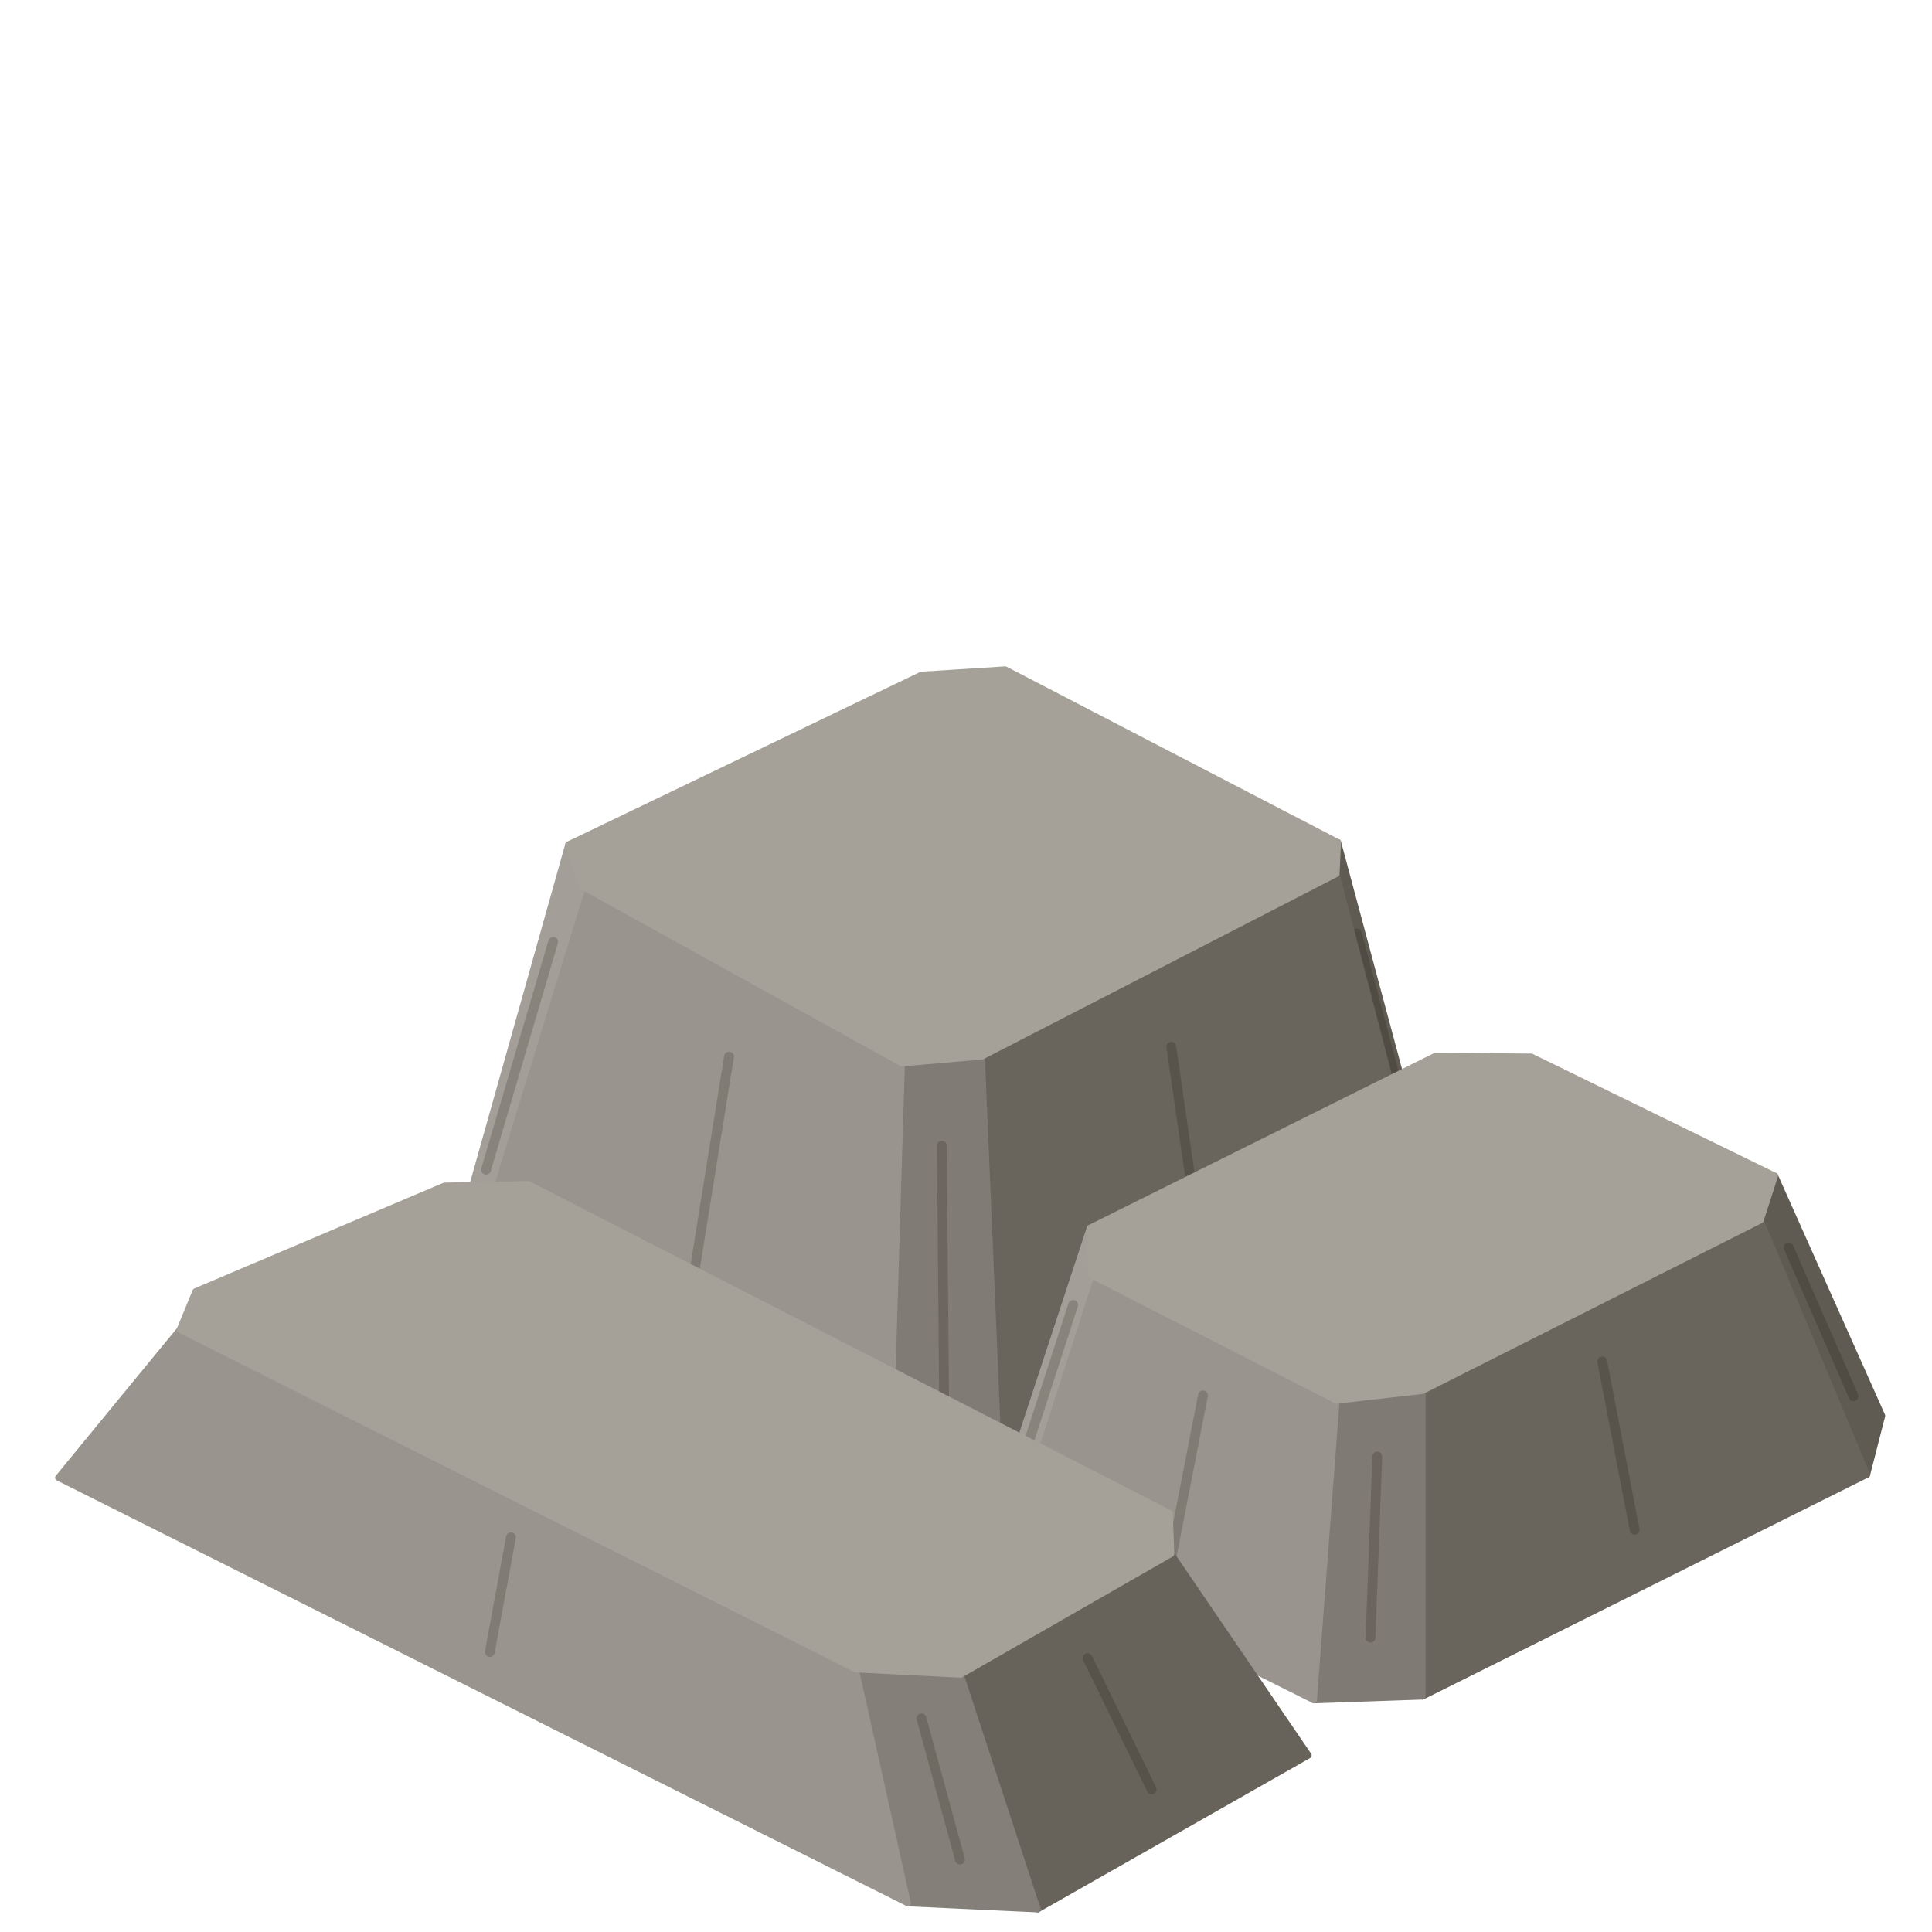
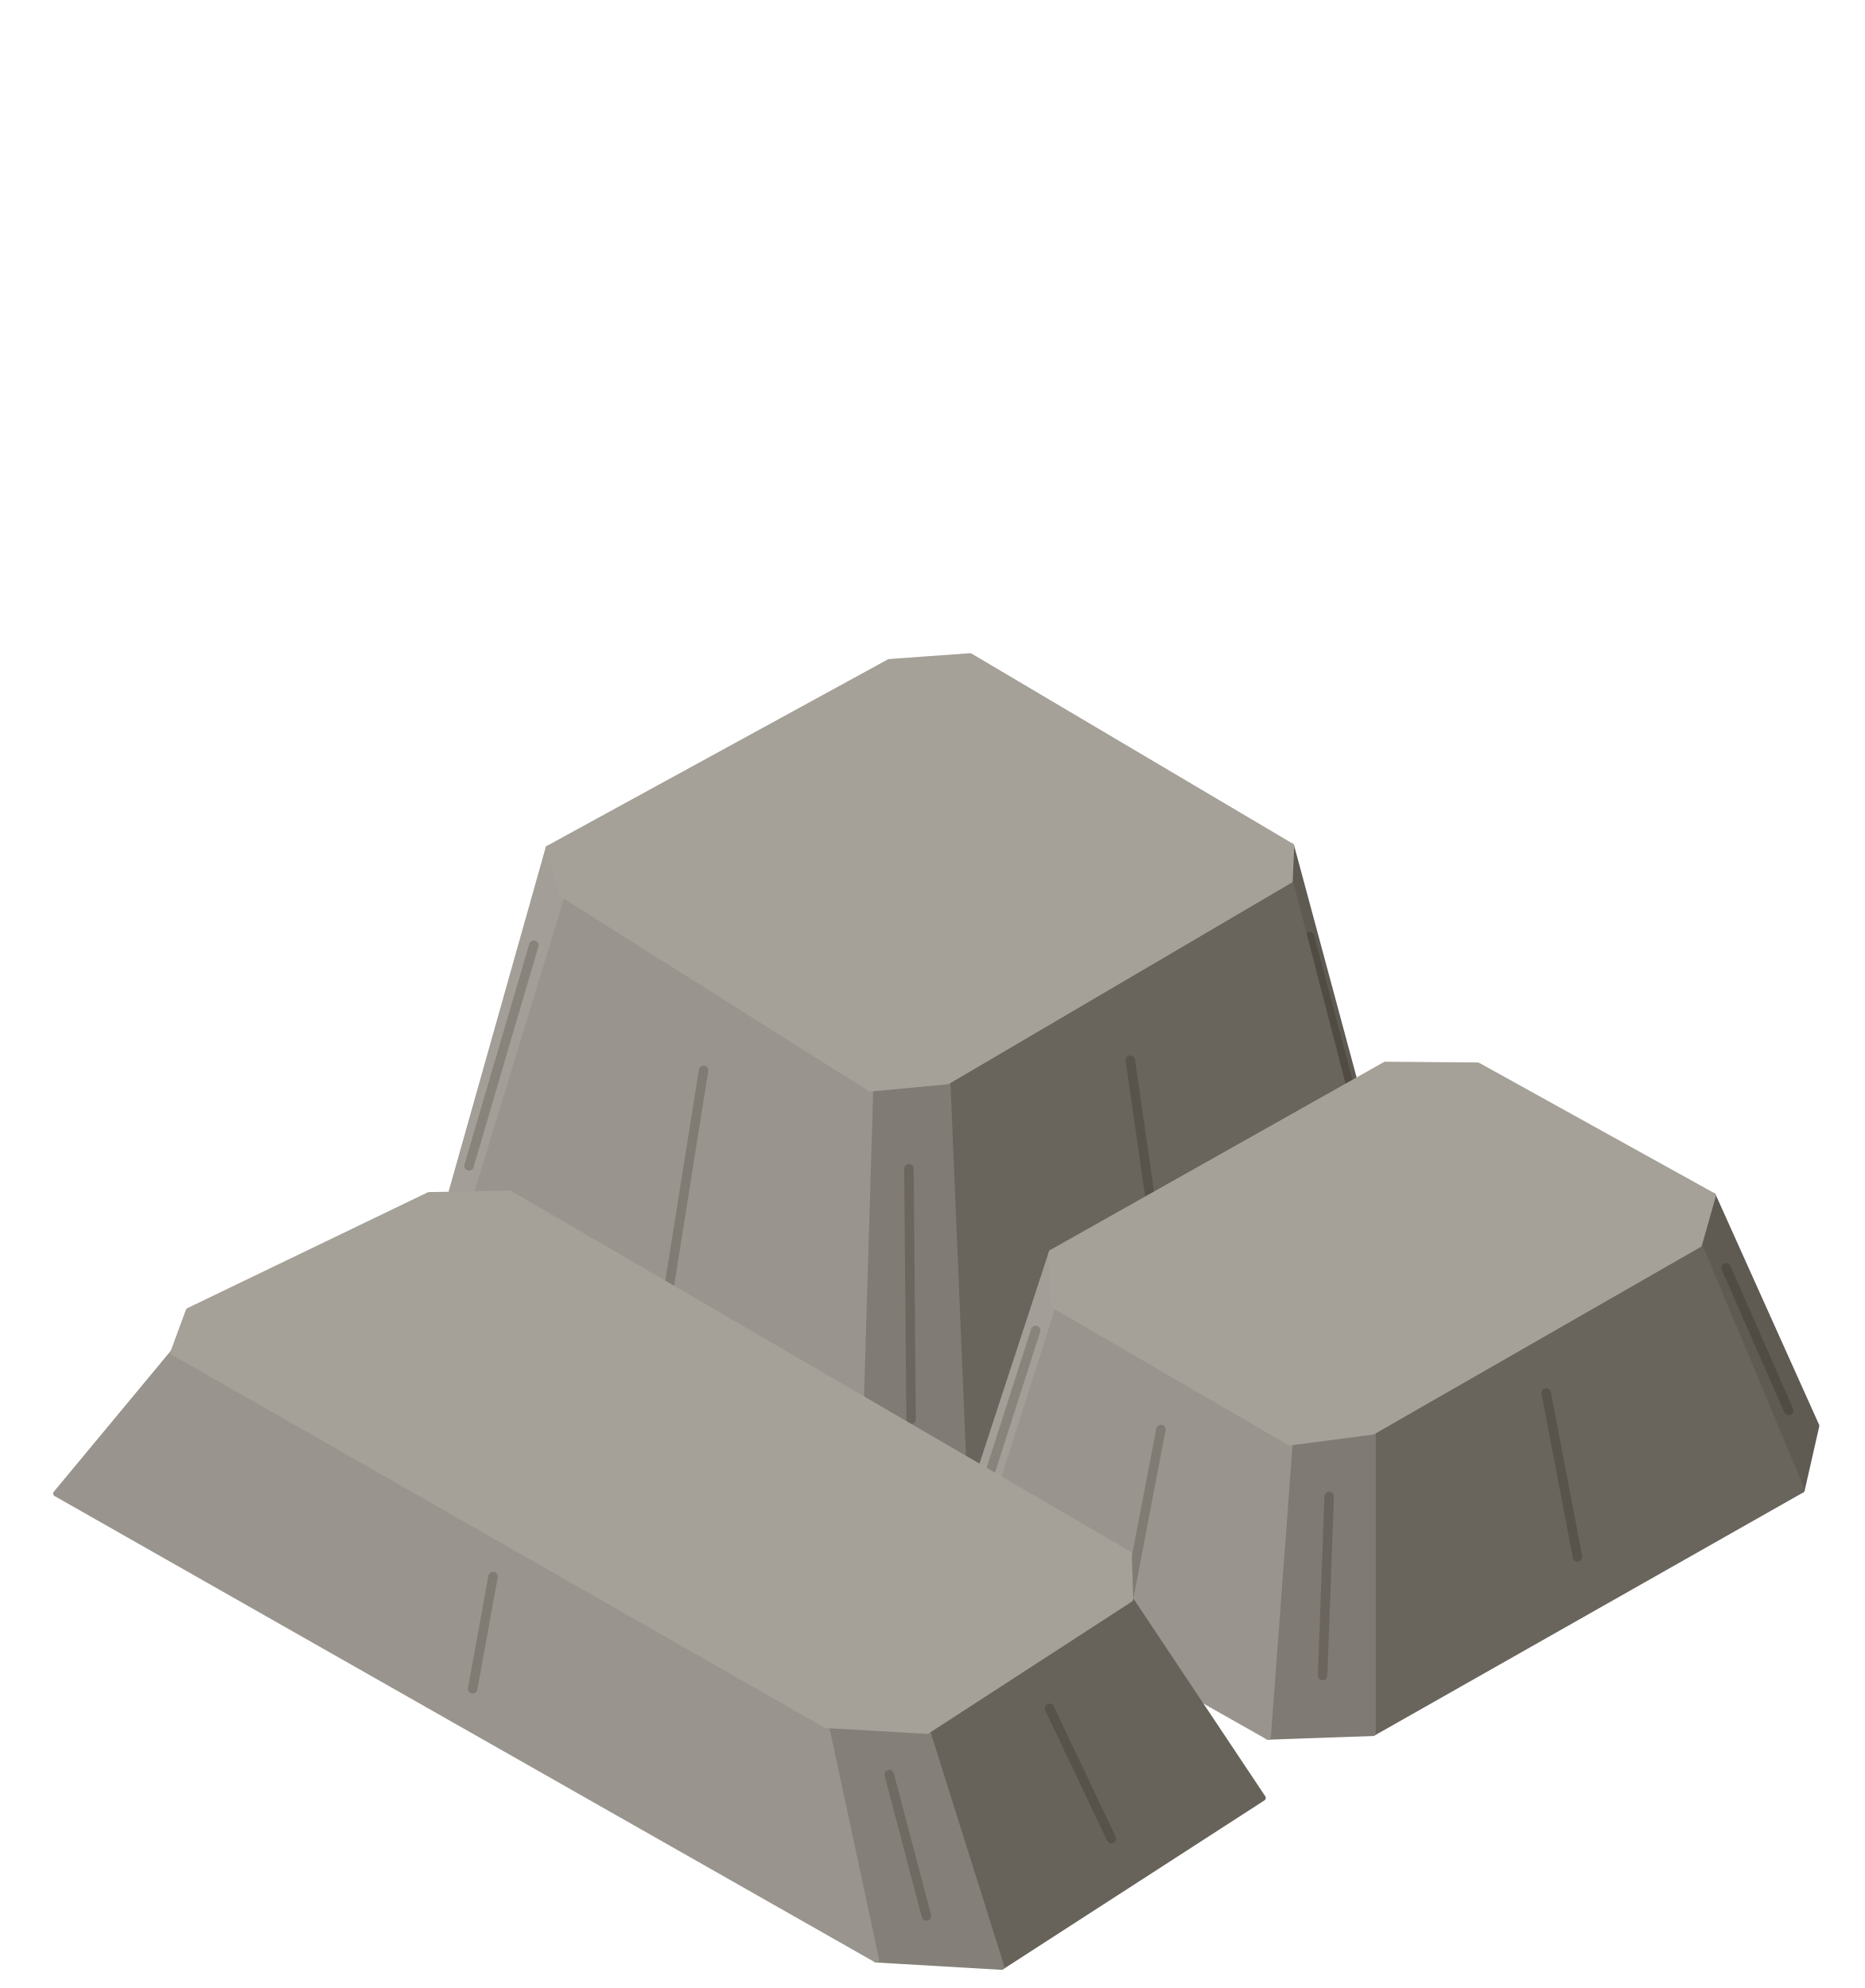
- <svg xmlns="http://www.w3.org/2000/svg" viewBox="0 0 256 256" width="256" height="256">
-   <polygon points="190.5,160.8 190.4,166.9 177.1,115.8 177.3,111.6" fill="#5f5a52" stroke="#5f5a52" stroke-width="0.8" stroke-linejoin="round" />
-   <path d="M187.8 153.8L179.8 123.7" stroke="#514c43" stroke-width="1.3" stroke-linecap="round" />
-   <polygon points="190.4,166.9 132.5,196.8 130.1,140 177.1,115.8" fill="#69645c" stroke="#69645c" stroke-width="0.8" stroke-linejoin="round" />
-   <path d="M159.9 171.1L155.2 138.7" stroke="#59544b" stroke-width="1.3" stroke-linecap="round" />
-   <polygon points="132.5,196.8 117.8,197.1 119.5,140.9 130.1,140" fill="#807b74" stroke="#807b74" stroke-width="0.8" stroke-linejoin="round" />
-   <path d="M125.1 185.7L124.8 151.8" stroke="#6c665e" stroke-width="1.3" stroke-linecap="round" />
-   <polygon points="117.8,197.1 61.4,169 77.2,117.5 119.5,140.9" fill="#99958e" stroke="#99958e" stroke-width="0.8" stroke-linejoin="round" />
-   <path d="M91.4 172.3L96.6 140" stroke="#807b73" stroke-width="1.3" stroke-linecap="round" />
-   <polygon points="61.4,169 61.4,161.3 75.3,111.9 77.2,117.5" fill="#a39f98" stroke="#a39f98" stroke-width="0.8" stroke-linejoin="round" />
-   <path d="M64.4 155L73.3 124.8" stroke="#88837b" stroke-width="1.3" stroke-linecap="round" />
-   <polygon points="133.2,88.7 177.3,111.6 177.1,115.8 130.1,140 119.5,140.9 77.2,117.5 75.3,111.9 122.1,89.4" fill="#a5a198" stroke="#a5a198" stroke-width="0.8" stroke-linejoin="round" />
-   <polygon points="249.4,187.6 247.4,195.4 233.3,161.7 235.2,155.8" fill="#5f5a52" stroke="#5f5a52" stroke-width="0.8" stroke-linejoin="round" />
-   <path d="M245.6 185L237 165.3" stroke="#514c43" stroke-width="1.3" stroke-linecap="round" />
-   <polygon points="247.4,195.4 188.5,224.8 188.5,184.3 233.3,161.7" fill="#69645c" stroke="#69645c" stroke-width="0.8" stroke-linejoin="round" />
-   <path d="M216.6 202.7L212.3 180.4" stroke="#59544b" stroke-width="1.3" stroke-linecap="round" />
-   <polygon points="188.5,224.8 174.1,225.3 177.1,185.6 188.5,184.3" fill="#7f7a73" stroke="#7f7a73" stroke-width="0.8" stroke-linejoin="round" />
-   <path d="M181.6 217L182.5 193" stroke="#6b655e" stroke-width="1.3" stroke-linecap="round" />
-   <polygon points="174.1,225.3 133.1,204.8 144.6,169 177.1,185.6" fill="#99958e" stroke="#99958e" stroke-width="0.8" stroke-linejoin="round" />
-   <path d="M155 207.5L159.4 184.9" stroke="#807b73" stroke-width="1.3" stroke-linecap="round" />
-   <polygon points="133.1,204.8 133.1,197.1 144.4,162.7 144.6,169" fill="#a39f98" stroke="#a39f98" stroke-width="0.8" stroke-linejoin="round" />
-   <path d="M135.4 193.9L142.2 172.9" stroke="#88837b" stroke-width="1.3" stroke-linecap="round" />
-   <polygon points="202.9,140 235.2,155.8 233.3,161.7 188.5,184.3 177.1,185.6 144.6,169 144.4,162.7 190.2,139.9" fill="#a5a198" stroke="#a5a198" stroke-width="0.8" stroke-linejoin="round" />
-   <polygon points="173.4,232.6 137.5,253 127.3,221.9 155.2,205.9" fill="#68635a" stroke="#68635a" stroke-width="0.8" stroke-linejoin="round" />
-   <path d="M152.6 237.1L144.1 219.7" stroke="#58534a" stroke-width="1.3" stroke-linecap="round" />
-   <polygon points="137.5,253 120.3,252.2 113.4,221.2 127.3,221.9" fill="#848079" stroke="#848079" stroke-width="0.8" stroke-linejoin="round" />
-   <path d="M127.2 246.4L122.1 227.7" stroke="#6f6a62" stroke-width="1.3" stroke-linecap="round" />
-   <polygon points="120.3,252.2 7.7,195.8 23.8,176.2 113.4,221.2" fill="#99958e" stroke="#99958e" stroke-width="0.8" stroke-linejoin="round" />
-   <path d="M64.9 218.9L67.7 203.7" stroke="#807b73" stroke-width="1.3" stroke-linecap="round" />
-   <polygon points="70,156.9 155,200.5 155.2,205.9 127.3,221.9 113.4,221.2 23.8,176.2 25.9,171.1 58.9,157.1" fill="#a5a198" stroke="#a5a198" stroke-width="0.8" stroke-linejoin="round" />
+ <svg xmlns="http://www.w3.org/2000/svg" viewBox="0 0 256 273" width="256" height="273">
+   <polygon points="190.5,165.2 190.4,172.2 177.1,120.9 177.3,116.2" fill="#5f5a52" stroke="#5f5a52" stroke-width="0.8" stroke-linejoin="round" />
+   <path d="M187.8 158.7L179.8 128.6" stroke="#514c43" stroke-width="1.3" stroke-linecap="round" />
+   <polygon points="190.4,172.2 132.5,206.2 130.1,148.5 177.1,120.9" fill="#69645c" stroke="#69645c" stroke-width="0.8" stroke-linejoin="round" />
+   <path d="M159.9 178.3L155.2 145.6" stroke="#59544b" stroke-width="1.3" stroke-linecap="round" />
+   <polygon points="132.5,206.2 117.8,206.5 119.5,149.5 130.1,148.5" fill="#807b74" stroke="#807b74" stroke-width="0.8" stroke-linejoin="round" />
+   <path d="M125.1 194.9L124.8 160.5" stroke="#6c665e" stroke-width="1.3" stroke-linecap="round" />
+   <polygon points="117.8,206.5 61.4,174.5 77.2,122.8 119.5,149.5" fill="#99958e" stroke="#99958e" stroke-width="0.8" stroke-linejoin="round" />
+   <path d="M91.4 179.7L96.6 147" stroke="#807b73" stroke-width="1.3" stroke-linecap="round" />
+   <polygon points="61.4,174.5 61.4,165.8 75.3,116.5 77.2,122.8" fill="#a39f98" stroke="#a39f98" stroke-width="0.8" stroke-linejoin="round" />
+   <path d="M64.4 160.1L73.3 129.8" stroke="#88837b" stroke-width="1.3" stroke-linecap="round" />
+   <polygon points="133.2,90.1 177.3,116.2 177.1,120.9 130.1,148.5 119.5,149.5 77.2,122.8 75.3,116.5 122.1,90.9" fill="#a5a198" stroke="#a5a198" stroke-width="0.8" stroke-linejoin="round" />
+   <polygon points="249.4,195.8 247.4,204.6 233.3,170.9 235.2,164.2" fill="#5f5a52" stroke="#5f5a52" stroke-width="0.8" stroke-linejoin="round" />
+   <path d="M245.6 193.7L237 174.1" stroke="#514c43" stroke-width="1.3" stroke-linecap="round" />
+   <polygon points="247.4,204.6 188.5,238 188.5,196.6 233.3,170.9" fill="#69645c" stroke="#69645c" stroke-width="0.8" stroke-linejoin="round" />
+   <path d="M216.6 213.8L212.3 191.3" stroke="#59544b" stroke-width="1.3" stroke-linecap="round" />
+   <polygon points="188.5,238 174.1,238.5 177.1,198.1 188.5,196.6" fill="#7f7a73" stroke="#7f7a73" stroke-width="0.8" stroke-linejoin="round" />
+   <path d="M181.6 230.1L182.5 205.5" stroke="#6b655e" stroke-width="1.3" stroke-linecap="round" />
+   <polygon points="174.1,238.5 133.1,215.3 144.6,179.2 177.1,198.1" fill="#99958e" stroke="#99958e" stroke-width="0.8" stroke-linejoin="round" />
+   <path d="M155 219.3L159.4 196.3" stroke="#807b73" stroke-width="1.3" stroke-linecap="round" />
+   <polygon points="133.1,215.3 133.1,206.5 144.4,172 144.6,179.2" fill="#a39f98" stroke="#a39f98" stroke-width="0.8" stroke-linejoin="round" />
+   <path d="M135.4 203.9L142.2 182.7" stroke="#88837b" stroke-width="1.3" stroke-linecap="round" />
+   <polygon points="202.9,146.3 235.2,164.2 233.3,170.9 188.5,196.6 177.1,198.1 144.6,179.2 144.4,172 190.2,146.2" fill="#a5a198" stroke="#a5a198" stroke-width="0.8" stroke-linejoin="round" />
+   <polygon points="173.4,246.9 137.5,270.1 127.3,237.7 155.2,219.6" fill="#68635a" stroke="#68635a" stroke-width="0.8" stroke-linejoin="round" />
+   <path d="M152.6 252.5L144.1 234.6" stroke="#58534a" stroke-width="1.3" stroke-linecap="round" />
+   <polygon points="137.5,270.1 120.3,269.1 113.4,236.9 127.3,237.7" fill="#848079" stroke="#848079" stroke-width="0.8" stroke-linejoin="round" />
+   <path d="M127.2 263.1L122.1 243.7" stroke="#6f6a62" stroke-width="1.3" stroke-linecap="round" />
+   <polygon points="120.3,269.1 7.7,205.1 23.8,185.7 113.4,236.9" fill="#99958e" stroke="#99958e" stroke-width="0.8" stroke-linejoin="round" />
+   <path d="M64.9 231.9L67.7 216.5" stroke="#807b73" stroke-width="1.3" stroke-linecap="round" />
+   <polygon points="70,163.9 155,213.4 155.2,219.6 127.3,237.7 113.4,236.9 23.8,185.7 25.9,180 58.9,164.1" fill="#a5a198" stroke="#a5a198" stroke-width="0.8" stroke-linejoin="round" />
</svg>
